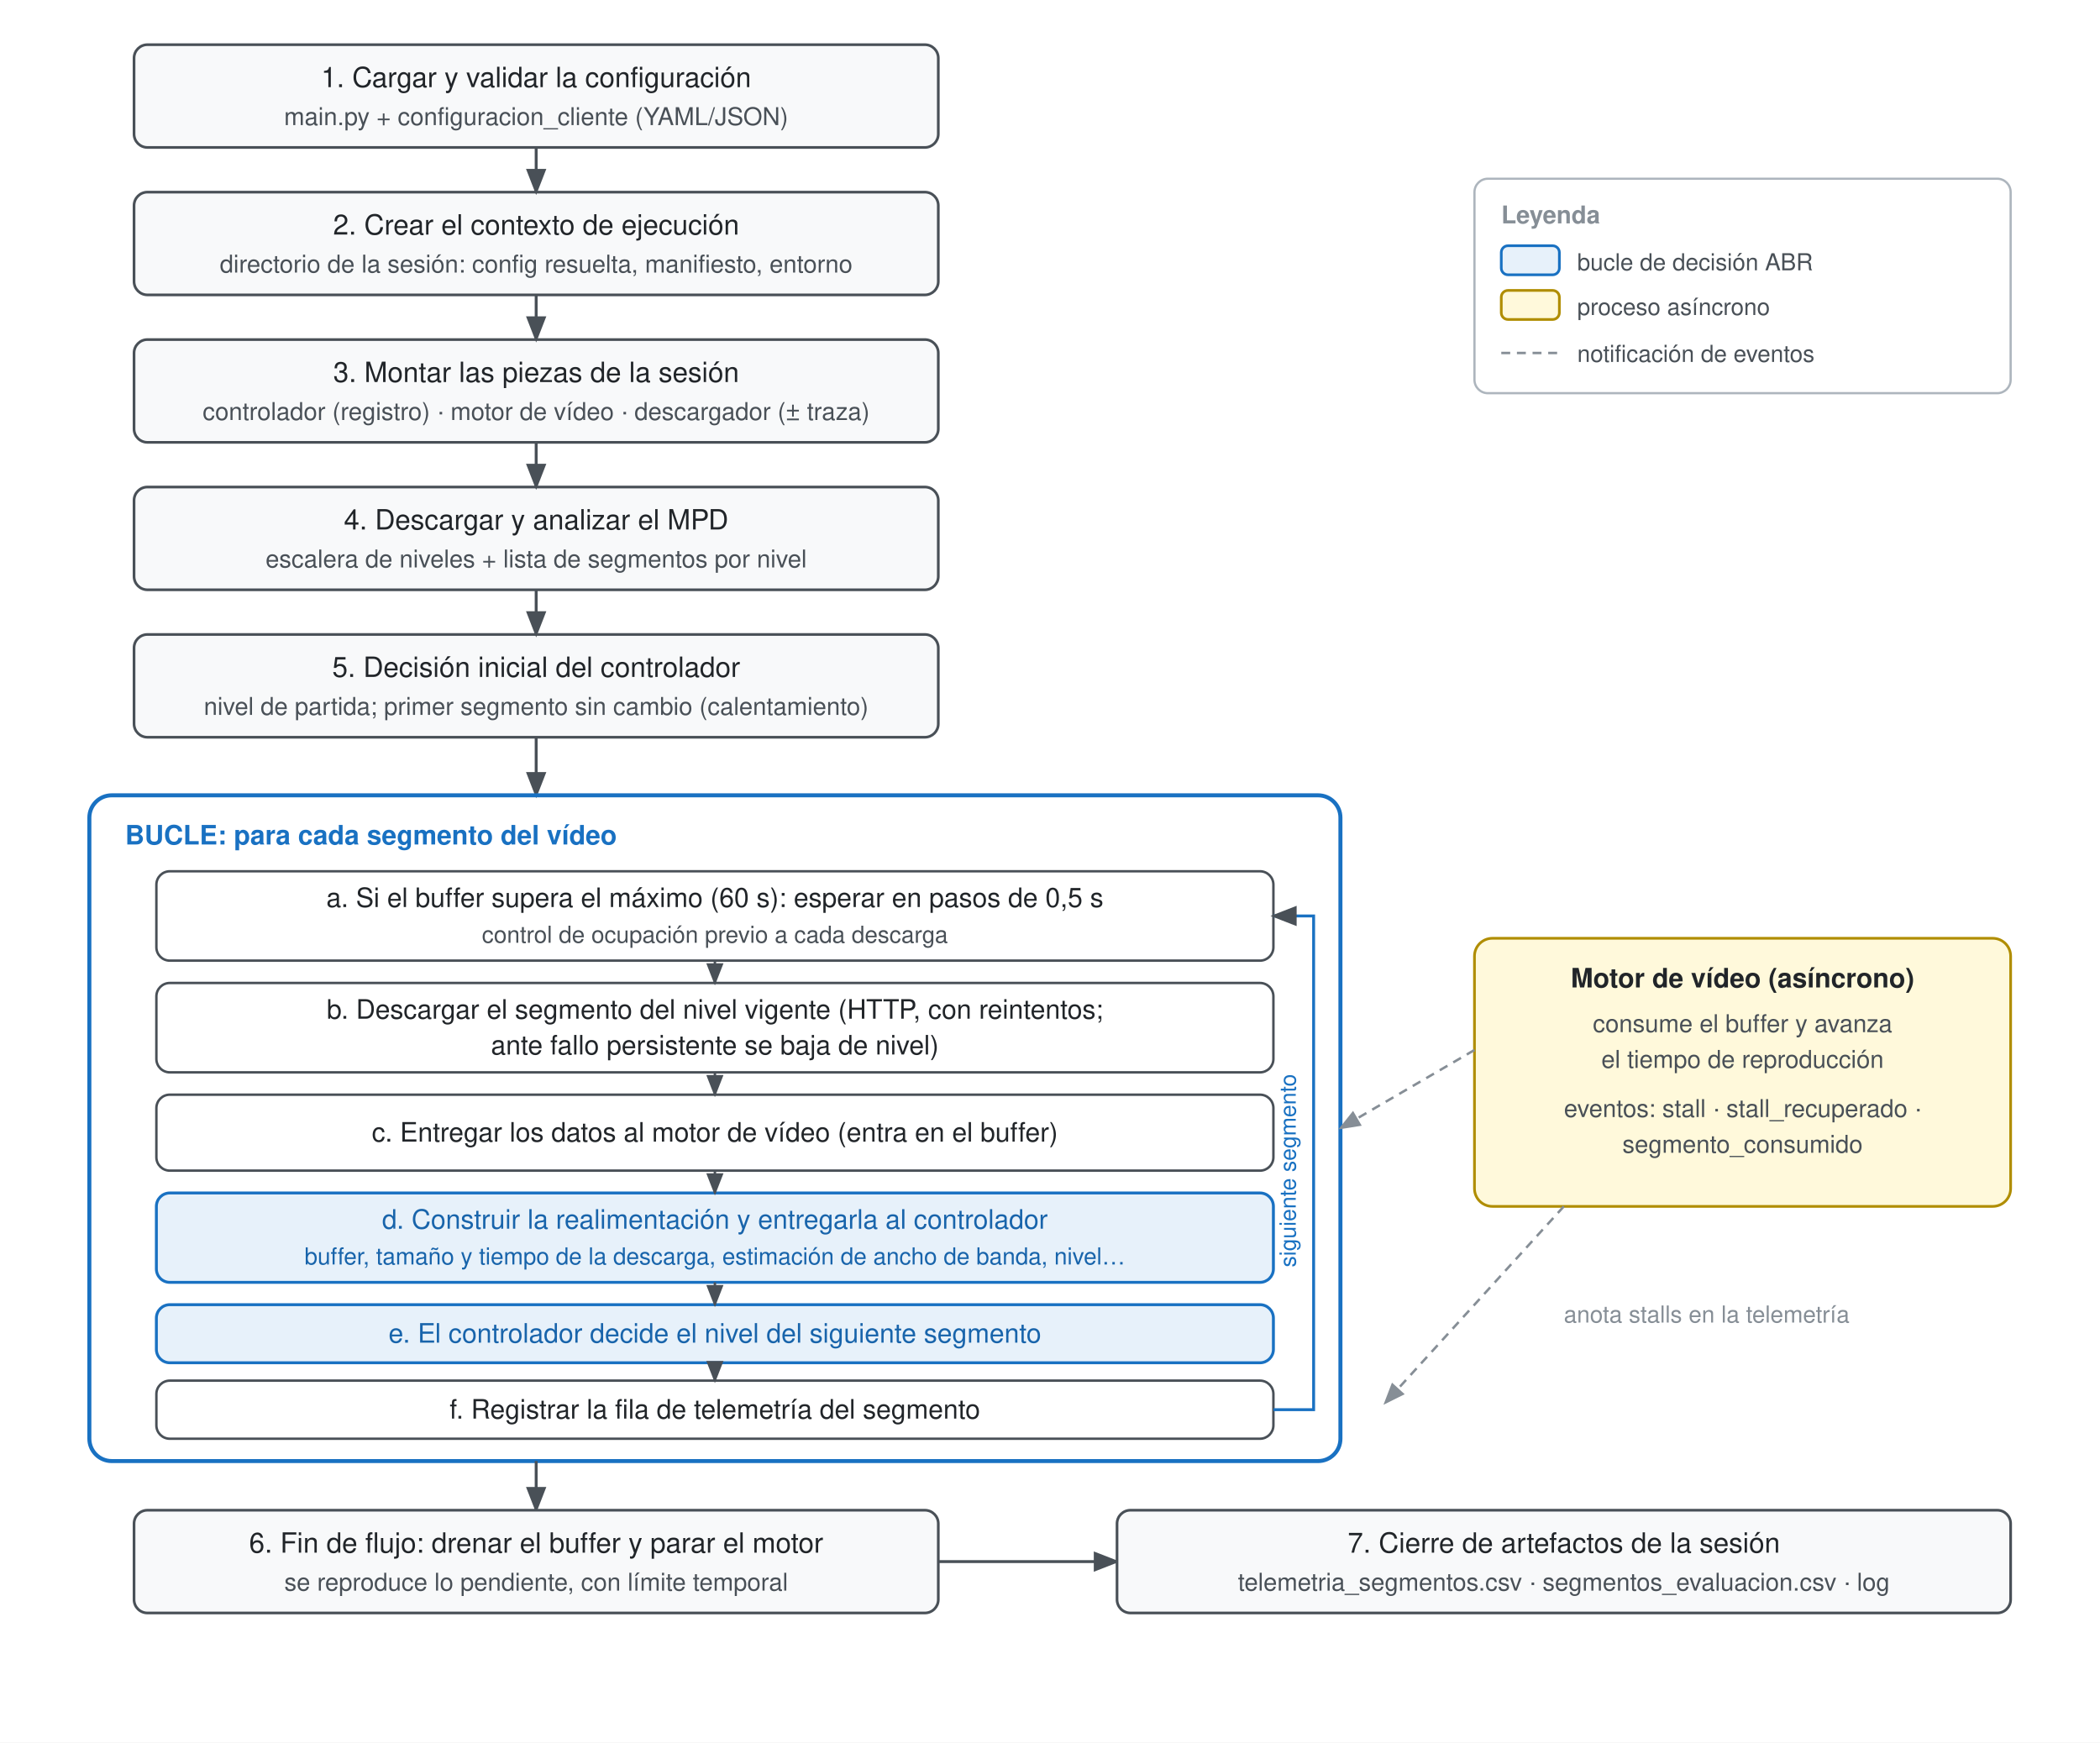
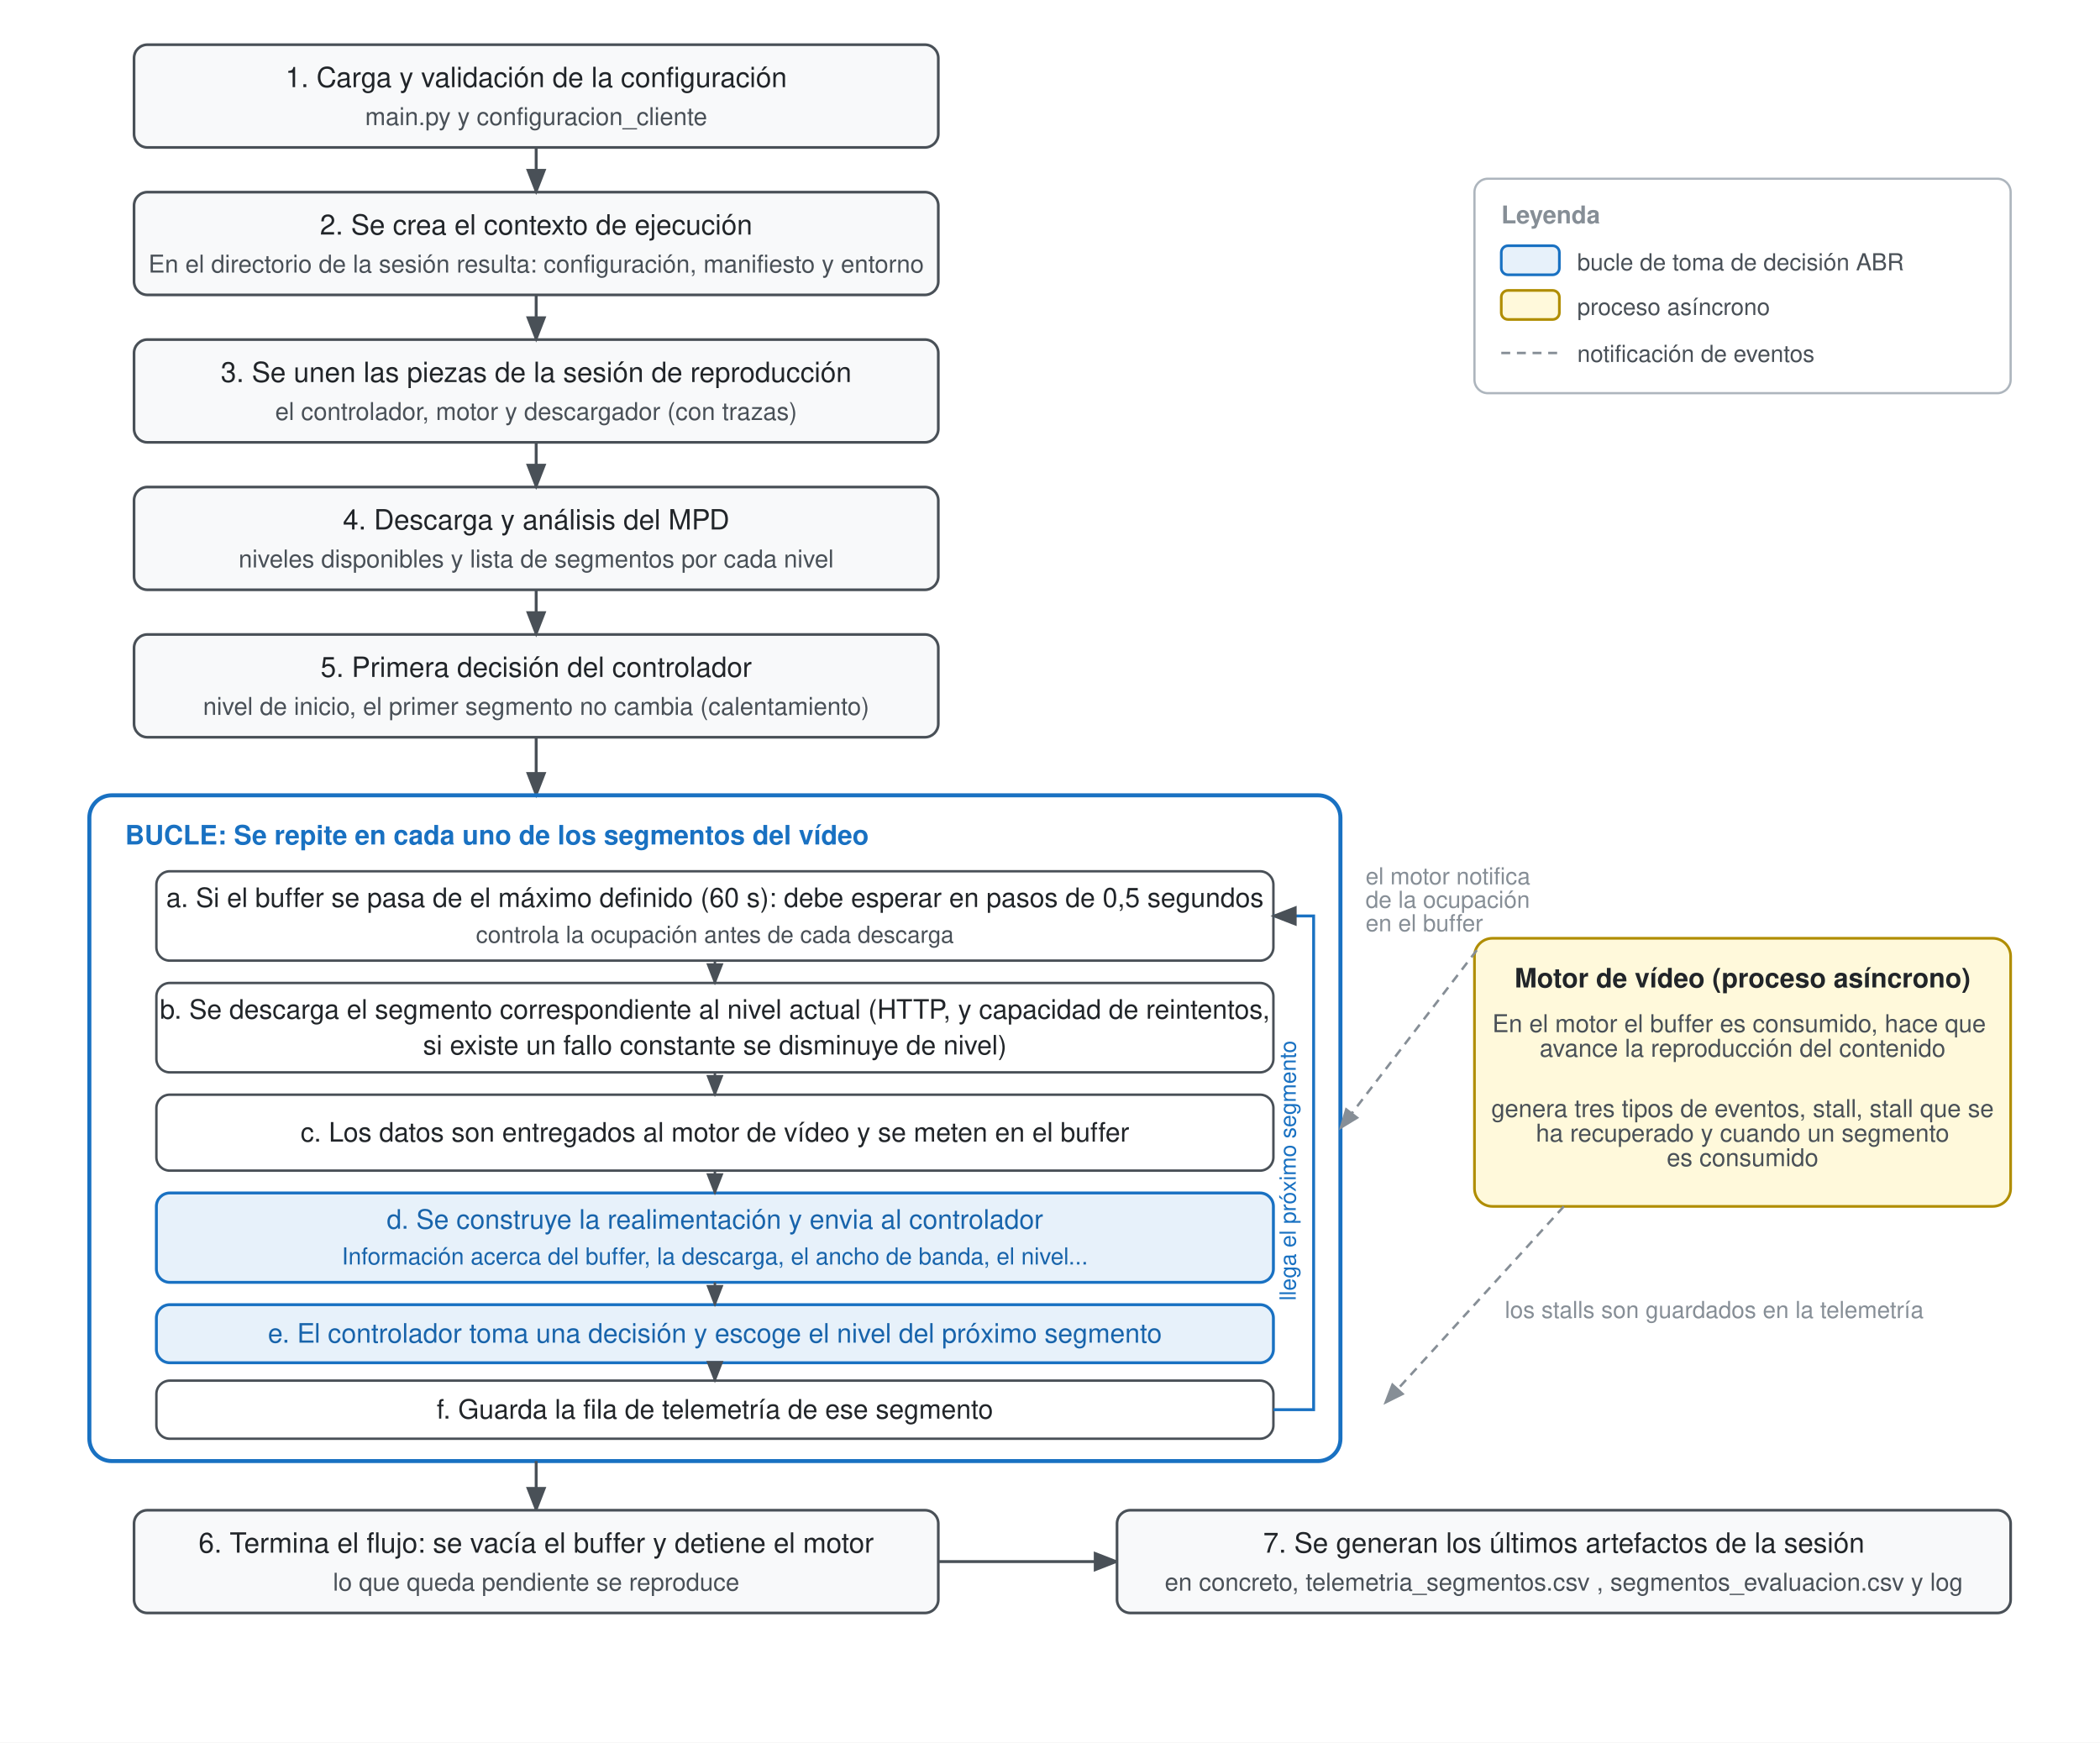
- <svg xmlns="http://www.w3.org/2000/svg" viewBox="0 0 940 780" font-family="Helvetica, Arial, sans-serif">
+ <svg xmlns="http://www.w3.org/2000/svg" xmlns:ns1="https://boxy-svg.com" viewBox="0 0 940 780" font-family="Helvetica, Arial, sans-serif">
  <defs>
    <marker id="f2flecha" markerWidth="9" markerHeight="7" refX="8" refY="3.5" orient="auto">
      <polygon points="0 0, 9 3.5, 0 7" fill="#495057" />
    </marker>
    <marker id="f2gris" markerWidth="9" markerHeight="7" refX="8" refY="3.5" orient="auto">
      <polygon points="0 0, 9 3.5, 0 7" fill="#868e96" />
    </marker>
+     <ns1:export>
+       <ns1:file format="png" path="Sin título.png" />
+     </ns1:export>
  </defs>
-   <rect x="0" y="0" width="940" height="780" fill="#ffffff" />
+   <rect x="0" y="0" width="940" height="780" fill="#ffffff" id="object-0" />
  <rect x="60" y="20" width="360" height="46" fill="#f8f9fa" stroke="#495057" stroke-width="1.2" rx="6" />
-   <text x="240" y="39" font-size="12.5" fill="#212529" text-anchor="middle">1. Cargar y validar la configuración</text>
-   <text x="240" y="56" font-size="11" fill="#495057" text-anchor="middle">main.py + configuracion_cliente (YAML/JSON)</text>
+   <text x="240" y="39" font-size="12.5" fill="#212529" text-anchor="middle" style="white-space: pre;">1. Carga y validación de la configuración</text>
+   <text x="240" y="56" font-size="11" fill="#495057" text-anchor="middle" style="white-space: pre;">main.py y configuracion_cliente </text>
  <rect x="60" y="86" width="360" height="46" fill="#f8f9fa" stroke="#495057" stroke-width="1.2" rx="6" />
-   <text x="240" y="105" font-size="12.5" fill="#212529" text-anchor="middle">2. Crear el contexto de ejecución</text>
-   <text x="240" y="122" font-size="11" fill="#495057" text-anchor="middle">directorio de la sesión: config resuelta, manifiesto, entorno</text>
+   <text x="240" y="105" font-size="12.5" fill="#212529" text-anchor="middle" style="white-space: pre;">2. Se crea el contexto de ejecución</text>
+   <text x="240" y="122" font-size="11" fill="#495057" text-anchor="middle" style="white-space: pre;">En el directorio de la sesión resulta: configuración, manifiesto y entorno</text>
  <rect x="60" y="152" width="360" height="46" fill="#f8f9fa" stroke="#495057" stroke-width="1.2" rx="6" />
-   <text x="240" y="171" font-size="12.5" fill="#212529" text-anchor="middle">3. Montar las piezas de la sesión</text>
-   <text x="240" y="188" font-size="11" fill="#495057" text-anchor="middle">controlador (registro) · motor de vídeo · descargador (± traza)</text>
+   <text x="240" y="171" font-size="12.5" fill="#212529" text-anchor="middle" style="white-space: pre;">3. Se unen las piezas de la sesión de reproducción</text>
+   <text x="240" y="188" font-size="11" fill="#495057" text-anchor="middle" style="white-space: pre;">el controlador, motor y descargador (con trazas)</text>
  <rect x="60" y="218" width="360" height="46" fill="#f8f9fa" stroke="#495057" stroke-width="1.2" rx="6" />
-   <text x="240" y="237" font-size="12.5" fill="#212529" text-anchor="middle">4. Descargar y analizar el MPD</text>
-   <text x="240" y="254" font-size="11" fill="#495057" text-anchor="middle">escalera de niveles + lista de segmentos por nivel</text>
+   <text x="240" y="237" font-size="12.5" fill="#212529" text-anchor="middle" style="white-space: pre;">4. Descarga y análisis del MPD</text>
+   <text x="240" y="254" font-size="11" fill="#495057" text-anchor="middle" style="white-space: pre;">niveles disponibles y lista de segmentos por cada nivel</text>
  <rect x="60" y="284" width="360" height="46" fill="#f8f9fa" stroke="#495057" stroke-width="1.2" rx="6" />
-   <text x="240" y="303" font-size="12.5" fill="#212529" text-anchor="middle">5. Decisión inicial del controlador</text>
-   <text x="240" y="320" font-size="11" fill="#495057" text-anchor="middle">nivel de partida; primer segmento sin cambio (calentamiento)</text>
+   <text x="240" y="303" font-size="12.5" fill="#212529" text-anchor="middle" style="white-space: pre;">5. Primera decisión del controlador</text>
+   <text x="240" y="320" font-size="11" fill="#495057" text-anchor="middle" style="white-space: pre;">nivel de inicio, el primer segmento no cambia (calentamiento)</text>
  <line x1="240" y1="66" x2="240" y2="86" stroke="#495057" stroke-width="1.3" marker-end="url(#f2flecha)" />
  <line x1="240" y1="132" x2="240" y2="152" stroke="#495057" stroke-width="1.3" marker-end="url(#f2flecha)" />
  <line x1="240" y1="198" x2="240" y2="218" stroke="#495057" stroke-width="1.3" marker-end="url(#f2flecha)" />
  <line x1="240" y1="264" x2="240" y2="284" stroke="#495057" stroke-width="1.3" marker-end="url(#f2flecha)" />
  <line x1="240" y1="330" x2="240" y2="356" stroke="#495057" stroke-width="1.3" marker-end="url(#f2flecha)" />
  <rect x="40" y="356" width="560" height="298" fill="none" stroke="#1971c2" stroke-width="1.8" rx="10" />
-   <text x="56" y="378" font-size="12" fill="#1971c2" font-weight="bold">BUCLE: para cada segmento del vídeo</text>
+   <text x="56" y="378" font-size="12" fill="#1971c2" font-weight="bold" style="white-space: pre;">BUCLE: Se repite en cada uno de los segmentos del vídeo</text>
  <rect x="70" y="390" width="500" height="40" fill="#ffffff" stroke="#495057" stroke-width="1.1" rx="6" />
-   <text x="320" y="406" font-size="12" fill="#212529" text-anchor="middle">a. Si el buffer supera el máximo (60 s): esperar en pasos de 0,5 s</text>
-   <text x="320" y="422" font-size="10.5" fill="#495057" text-anchor="middle">control de ocupación previo a cada descarga</text>
+   <text x="320" y="406" font-size="12" fill="#212529" text-anchor="middle" style="white-space: pre;">a. Si el buffer se pasa de el máximo definido (60 s): debe esperar en pasos de 0,5 segundos</text>
+   <text x="320" y="422" font-size="10.5" fill="#495057" text-anchor="middle" style="white-space: pre;">controla la ocupación antes de cada descarga</text>
  <rect x="70" y="440" width="500" height="40" fill="#ffffff" stroke="#495057" stroke-width="1.1" rx="6" />
-   <text x="320" y="456" font-size="12" fill="#212529" text-anchor="middle">b. Descargar el segmento del nivel vigente (HTTP, con reintentos;</text>
-   <text x="320" y="472" font-size="12" fill="#212529" text-anchor="middle">ante fallo persistente se baja de nivel)</text>
+   <text x="320" y="456" font-size="12" fill="#212529" text-anchor="middle" style="white-space: pre;">b. Se descarga el segmento correspondiente al nivel actual (HTTP, y capacidad de reintentos,</text>
+   <text x="320" y="472" font-size="12" fill="#212529" text-anchor="middle" style="white-space: pre;">si existe un fallo constante se disminuye de nivel)</text>
  <rect x="70" y="490" width="500" height="34" fill="#ffffff" stroke="#495057" stroke-width="1.1" rx="6" />
-   <text x="320" y="511" font-size="12" fill="#212529" text-anchor="middle">c. Entregar los datos al motor de vídeo (entra en el buffer)</text>
+   <text x="320" y="511" font-size="12" fill="#212529" text-anchor="middle" style="white-space: pre;">c. Los datos son entregados al motor de vídeo y se meten en el buffer</text>
  <rect x="70" y="534" width="500" height="40" fill="#e7f1fa" stroke="#1971c2" stroke-width="1.3" rx="6" />
-   <text x="320" y="550" font-size="12" fill="#1864ab" text-anchor="middle">d. Construir la realimentación y entregarla al controlador</text>
-   <text x="320" y="566" font-size="10.5" fill="#1864ab" text-anchor="middle">buffer, tamaño y tiempo de la descarga, estimación de ancho de banda, nivel…</text>
+   <text x="320" y="550" font-size="12" fill="#1864ab" text-anchor="middle" style="white-space: pre;">d. Se construye la realimentación y envia al controlador</text>
+   <text x="320" y="566" font-size="10.5" fill="#1864ab" text-anchor="middle" style="white-space: pre;">Información acerca del buffer, la descarga, el ancho de banda, el nivel...</text>
  <rect x="70" y="584" width="500" height="26" fill="#e7f1fa" stroke="#1971c2" stroke-width="1.3" rx="6" />
-   <text x="320" y="601" font-size="12" fill="#1864ab" text-anchor="middle">e. El controlador decide el nivel del siguiente segmento</text>
+   <text x="320" y="601" font-size="12" fill="#1864ab" text-anchor="middle" style="white-space: pre;">e. El controlador toma una decisión y escoge el nivel del próximo segmento</text>
  <rect x="70" y="618" width="500" height="26" fill="#ffffff" stroke="#495057" stroke-width="1.1" rx="6" />
-   <text x="320" y="635" font-size="12" fill="#212529" text-anchor="middle">f. Registrar la fila de telemetría del segmento</text>
+   <text x="320" y="635" font-size="12" fill="#212529" text-anchor="middle" style="white-space: pre;">f. Guarda la fila de telemetría de ese segmento</text>
  <line x1="320" y1="430" x2="320" y2="440" stroke="#495057" stroke-width="1.1" marker-end="url(#f2flecha)" />
  <line x1="320" y1="480" x2="320" y2="490" stroke="#495057" stroke-width="1.1" marker-end="url(#f2flecha)" />
  <line x1="320" y1="524" x2="320" y2="534" stroke="#495057" stroke-width="1.1" marker-end="url(#f2flecha)" />
  <line x1="320" y1="574" x2="320" y2="584" stroke="#495057" stroke-width="1.1" marker-end="url(#f2flecha)" />
  <line x1="320" y1="610" x2="320" y2="618" stroke="#495057" stroke-width="1.1" marker-end="url(#f2flecha)" />
  <path d="M 570 631 H 588 V 410 H 570" fill="none" stroke="#1971c2" stroke-width="1.3" marker-end="url(#f2flecha)" />
-   <text x="580" y="524" font-size="10" fill="#1971c2" transform="rotate(-90 580 524)" text-anchor="middle">siguiente segmento</text>
+   <text x="580" y="524" font-size="10" fill="#1971c2" transform="rotate(-90 580 524)" text-anchor="middle" style="white-space: pre;">llega el próximo  segmento</text>
  <rect x="660" y="420" width="240" height="120" fill="#fff9db" stroke="#b08d00" stroke-width="1.2" rx="8" />
-   <text x="780" y="442" font-size="12" fill="#212529" text-anchor="middle" font-weight="bold">Motor de vídeo (asíncrono)</text>
-   <text x="780" y="462" font-size="11" fill="#495057" text-anchor="middle">consume el buffer y avanza</text>
-   <text x="780" y="478" font-size="11" fill="#495057" text-anchor="middle">el tiempo de reproducción</text>
-   <text x="780" y="500" font-size="11" fill="#495057" text-anchor="middle">eventos: stall · stall_recuperado ·</text>
-   <text x="780" y="516" font-size="11" fill="#495057" text-anchor="middle">segmento_consumido</text>
-   <line x1="660" y1="470" x2="600" y2="505" stroke="#868e96" stroke-width="1.1" stroke-dasharray="4 3" marker-end="url(#f2gris)" />
+   <text x="780" y="442" font-size="12" fill="#212529" text-anchor="middle" font-weight="bold" style="white-space: pre;">Motor de vídeo (proceso asíncrono)</text>
+   <text x="780" y="462" font-size="11" fill="#495057" text-anchor="middle" style="white-space: pre;">En el motor el buffer es consumido, hace que <tspan x="780" dy="1em">​</tspan>avance la reproducción del contenido</text>
+   <text x="780" y="478" font-size="11" fill="#495057" text-anchor="middle" style="white-space: pre;"> </text>
+   <text x="780" y="500" font-size="11" fill="#495057" text-anchor="middle" style="white-space: pre;">genera tres tipos de eventos, stall, stall que se<tspan x="780" dy="1em">​</tspan>ha recuperado y cuando un segmento<tspan x="780" dy="1em">​</tspan>es consumido</text>
+   <text x="780" y="516" font-size="11" fill="#495057" text-anchor="middle" style="white-space: pre;"> </text>
+   <line x1="661.016" y1="425.322" x2="600" y2="505" stroke="#868e96" stroke-width="1.1" stroke-dasharray="4 3" marker-end="url(#f2gris)" style="" />
  <line x1="700" y1="540" x2="620" y2="628" stroke="#868e96" stroke-width="1.1" stroke-dasharray="4 3" marker-end="url(#f2gris)" />
-   <text x="700" y="592" font-size="10.5" fill="#868e96">anota stalls en la telemetría</text>
+   <text x="673.599" y="589.969" font-size="10.5" fill="#868e96" style="white-space: pre; font-size: 10.5px;">los stalls son guardados en la telemetría</text>
  <line x1="240" y1="654" x2="240" y2="676" stroke="#495057" stroke-width="1.3" marker-end="url(#f2flecha)" />
  <rect x="60" y="676" width="360" height="46" fill="#f8f9fa" stroke="#495057" stroke-width="1.2" rx="6" />
-   <text x="240" y="695" font-size="12.5" fill="#212529" text-anchor="middle">6. Fin de flujo: drenar el buffer y parar el motor</text>
-   <text x="240" y="712" font-size="11" fill="#495057" text-anchor="middle">se reproduce lo pendiente, con límite temporal</text>
+   <text x="240" y="695" font-size="12.5" fill="#212529" text-anchor="middle" style="white-space: pre;">6. Termina el flujo: se vacía el buffer y detiene el motor</text>
+   <text x="240" y="712" font-size="11" fill="#495057" text-anchor="middle" style="white-space: pre;">lo que queda pendiente se reproduce</text>
  <line x1="420" y1="699" x2="500" y2="699" stroke="#495057" stroke-width="1.3" marker-end="url(#f2flecha)" />
  <rect x="500" y="676" width="400" height="46" fill="#f8f9fa" stroke="#495057" stroke-width="1.2" rx="6" />
-   <text x="700" y="695" font-size="12.5" fill="#212529" text-anchor="middle">7. Cierre de artefactos de la sesión</text>
-   <text x="700" y="712" font-size="11" fill="#495057" text-anchor="middle">telemetria_segmentos.csv · segmentos_evaluacion.csv · log</text>
+   <text x="700" y="695" font-size="12.5" fill="#212529" text-anchor="middle" style="white-space: pre;">7. Se generan los últimos artefactos de la sesión</text>
+   <text x="700" y="712" font-size="11" fill="#495057" text-anchor="middle" style="white-space: pre;">en concreto, telemetria_segmentos.csv , segmentos_evaluacion.csv  y log</text>
  <rect x="660" y="80" width="240" height="96" fill="none" stroke="#adb5bd" stroke-width="1" rx="6" />
-   <text x="672" y="100" font-size="11" fill="#868e96" font-weight="bold">Leyenda</text>
+   <text x="672" y="100" font-size="11" fill="#868e96" font-weight="bold" style="white-space: pre;">Leyenda</text>
  <rect x="672" y="110" width="26" height="13" fill="#e7f1fa" stroke="#1971c2" stroke-width="1.2" rx="3" />
-   <text x="706" y="121" font-size="10.5" fill="#495057">bucle de decisión ABR</text>
+   <text x="706" y="121" font-size="10.5" fill="#495057" style="white-space: pre;">bucle de toma de decisión ABR</text>
  <rect x="672" y="130" width="26" height="13" fill="#fff9db" stroke="#b08d00" stroke-width="1.2" rx="3" />
-   <text x="706" y="141" font-size="10.5" fill="#495057">proceso asíncrono</text>
+   <text x="706" y="141" font-size="10.5" fill="#495057" style="white-space: pre;">proceso asíncrono</text>
  <line x1="672" y1="158" x2="698" y2="158" stroke="#868e96" stroke-width="1.1" stroke-dasharray="4 3" />
-   <text x="706" y="162" font-size="10.5" fill="#495057">notificación de eventos</text>
+   <text x="706" y="162" font-size="10.5" fill="#495057" style="white-space: pre;">notificación de eventos</text>
+   <text x="632.594" y="349.15" font-size="10.5" fill="#868e96" style="white-space: pre; font-size: 10.5px; stroke-width: 1;" transform="matrix(1, 0, 0, 1, -21.32358, 46.70869)">el motor notifica <tspan x="632.594" dy="1em">​</tspan>de la  ocupación<tspan x="632.594" dy="1em">​</tspan>en el buffer</text>
</svg>
